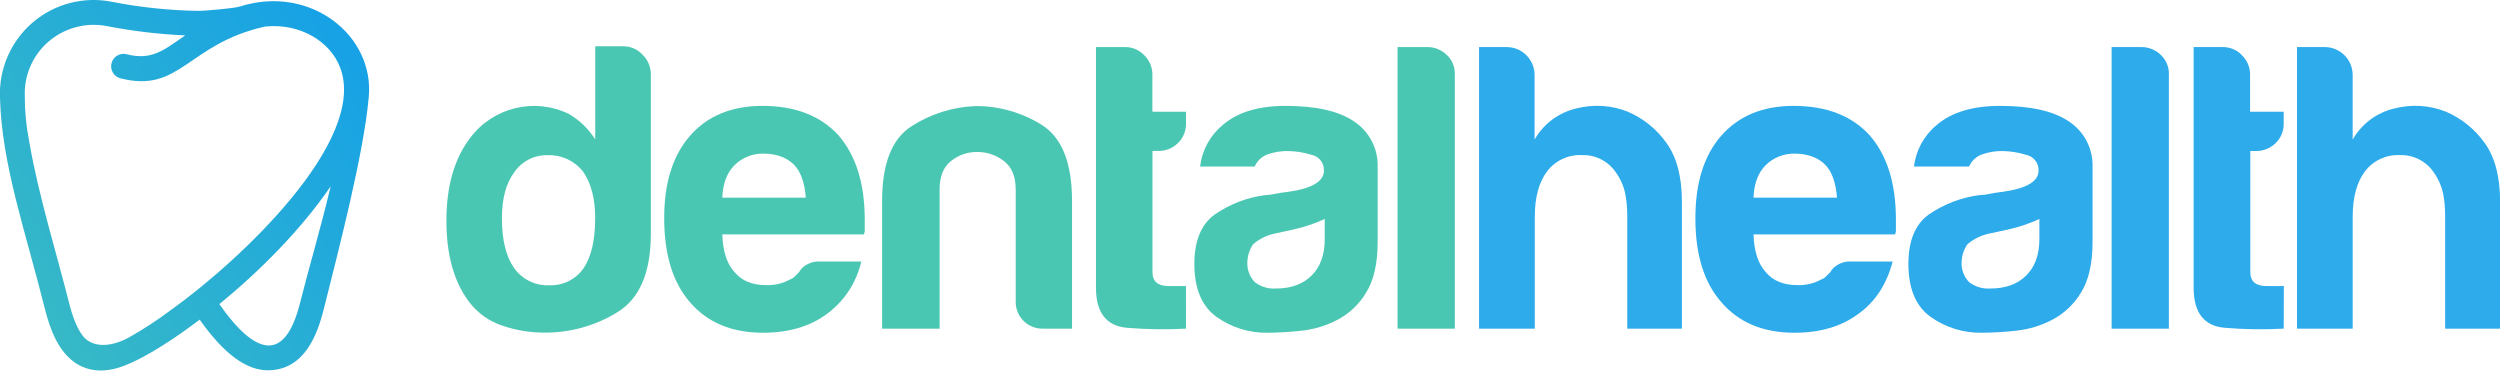
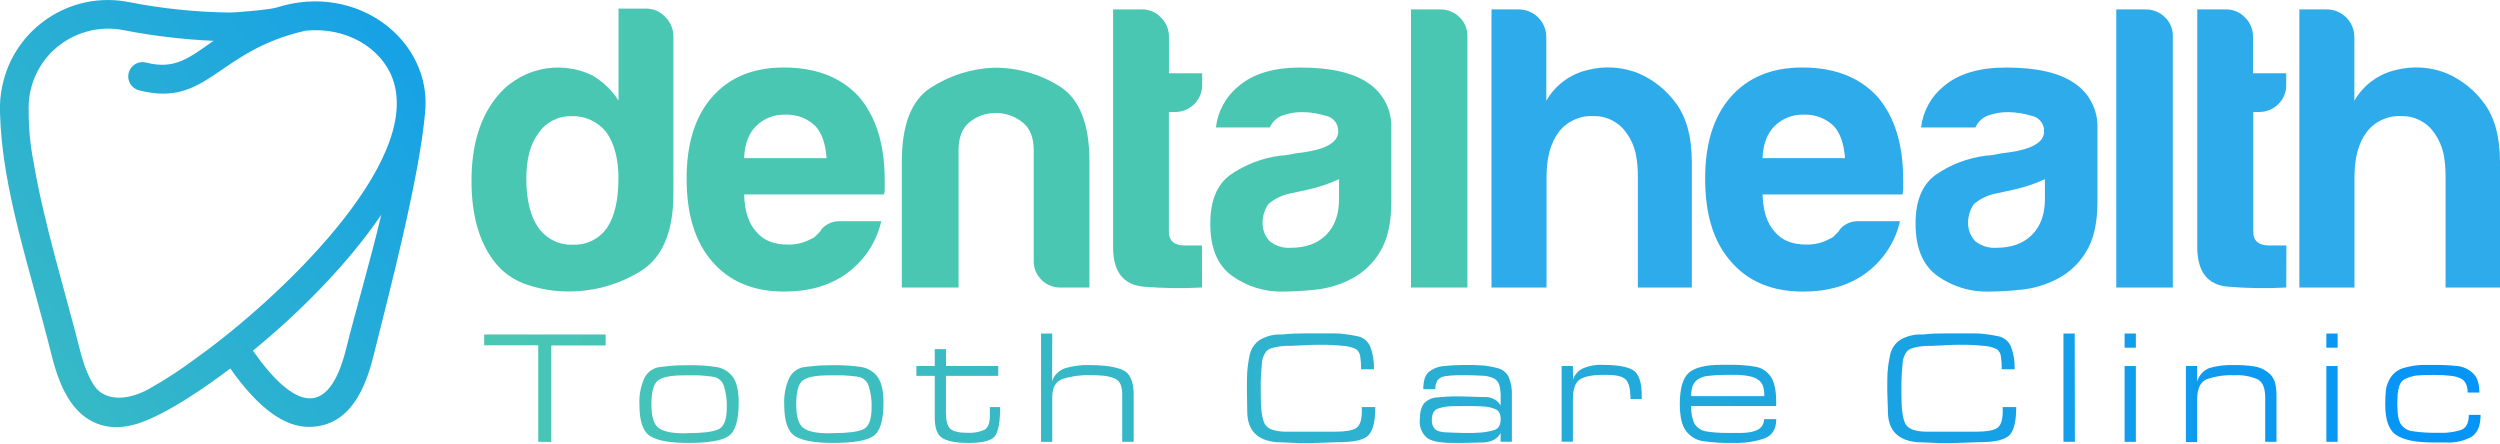
- <svg xmlns="http://www.w3.org/2000/svg" viewBox="0 0 613.9 90.98">
+ <svg xmlns="http://www.w3.org/2000/svg" xmlns:xlink="http://www.w3.org/1999/xlink" viewBox="0 0 621.53 110.16">
  <defs>
-     <style>.cls-1{isolation:isolate;}.cls-2{mix-blend-mode:multiply;}.cls-3{fill:#4ac7b3;}.cls-4{fill:#2dabeb;}.cls-5{fill:url(#linear-gradient);}</style>
-     <linearGradient id="linear-gradient" x1="-44.45" y1="112.59" x2="144.48" y2="-33.31" gradientUnits="userSpaceOnUse">
+     <style>.cls-1{fill:#4ac7b3;}.cls-2{fill:#2dabeb;}.cls-3{fill:url(#linear-gradient);}.cls-4{fill:url(#linear-gradient-2);}.cls-5{fill:url(#linear-gradient-3);}.cls-6{fill:url(#linear-gradient-5);}.cls-7{fill:url(#linear-gradient-6);}.cls-8{fill:url(#linear-gradient-7);}.cls-9{fill:url(#linear-gradient-8);}.cls-10{fill:url(#linear-gradient-9);}.cls-11{fill:url(#linear-gradient-10);}.cls-12{fill:url(#linear-gradient-16);}</style>
+     <linearGradient id="linear-gradient" x1="-51.87" y1="-57.83" x2="168.63" y2="112.44" gradientTransform="matrix(1, 0, 0, -1, 0, 73.55)" gradientUnits="userSpaceOnUse">
      <stop offset="0" stop-color="#4ac7b3" />
      <stop offset="1" stop-color="#0091fc" />
    </linearGradient>
+     <linearGradient id="linear-gradient-2" x1="120.37" y1="96.5" x2="647.71" y2="96.5" gradientTransform="matrix(1, 0, 0, 1, 0, 0)" xlink:href="#linear-gradient" />
+     <linearGradient id="linear-gradient-3" x1="120.37" y1="100.46" x2="647.71" y2="100.46" gradientTransform="matrix(1, 0, 0, 1, 0, 0)" xlink:href="#linear-gradient" />
+     <linearGradient id="linear-gradient-5" x1="120.37" y1="98.46" x2="647.71" y2="98.46" gradientTransform="matrix(1, 0, 0, 1, 0, 0)" xlink:href="#linear-gradient" />
+     <linearGradient id="linear-gradient-6" x1="120.37" y1="96.38" x2="647.71" y2="96.38" gradientTransform="matrix(1, 0, 0, 1, 0, 0)" xlink:href="#linear-gradient" />
+     <linearGradient id="linear-gradient-7" x1="120.37" y1="96.52" x2="647.71" y2="96.52" gradientTransform="matrix(1, 0, 0, 1, 0, 0)" xlink:href="#linear-gradient" />
+     <linearGradient id="linear-gradient-8" x1="120.37" y1="100.44" x2="647.71" y2="100.44" gradientTransform="matrix(1, 0, 0, 1, 0, 0)" xlink:href="#linear-gradient" />
+     <linearGradient id="linear-gradient-9" x1="120.37" y1="100.3" x2="647.71" y2="100.3" gradientTransform="matrix(1, 0, 0, 1, 0, 0)" xlink:href="#linear-gradient" />
+     <linearGradient id="linear-gradient-10" x1="120.37" y1="100.42" x2="647.71" y2="100.42" gradientTransform="matrix(1, 0, 0, 1, 0, 0)" xlink:href="#linear-gradient" />
+     <linearGradient id="linear-gradient-16" x1="120.37" y1="100.4" x2="647.71" y2="100.4" gradientTransform="matrix(1, 0, 0, 1, 0, 0)" xlink:href="#linear-gradient" />
  </defs>
-   <g class="cls-1">
-     <g id="Layer_2" data-name="Layer 2">
+   <g id="Layer_2" data-name="Layer 2">
+     <g id="Layer_1-2" data-name="Layer 1">
      <g id="graphics">
-         <g class="cls-2">
-           <path class="cls-3" d="M146.17,11.36H153a6.4,6.4,0,0,1,4.82,2.11,6.67,6.67,0,0,1,2,4.72v39.2q0,14.27-8.24,19.29a33.71,33.71,0,0,1-17.89,5A31.63,31.63,0,0,1,123.45,80a16.87,16.87,0,0,1-8-5.53q-5.84-7.43-5.83-20.3,0-12.66,5.83-20.3A19.59,19.59,0,0,1,139.73,28a19.21,19.21,0,0,1,6.44,6.23ZM123.25,53.57q0,8,3,12.26a10,10,0,0,0,8.64,4.22,9.78,9.78,0,0,0,8.44-4.22q2.82-4.23,2.82-12.26,0-7.24-3-11.46a10.48,10.48,0,0,0-8.64-4,9.59,9.59,0,0,0-8.24,4.22Q123.26,46.33,123.25,53.57Z" />
-           <path class="cls-3" d="M201.49,64.22h10a22,22,0,0,1-8.44,12.87q-6.24,4.62-15.68,4.62-11.46,0-17.89-7.44Q163.1,67,163.1,53.57q0-12.87,6.23-20.1Q175.77,26,187.22,26q12.06,0,18.69,7.24,6.43,7.44,6.44,20.7v2.21a3.34,3.34,0,0,1-.21,1.41H177.37q.19,6.22,3,9.24,2.61,3.23,7.83,3.22a11.37,11.37,0,0,0,5.83-1.41,2.71,2.71,0,0,0,1.11-.7l1.1-1.11a4.48,4.48,0,0,1,1.51-1.6A6,6,0,0,1,201.49,64.22ZM177.37,48.54h20.5c-.27-3.62-1.2-6.3-2.81-8s-4.22-2.81-7.44-2.81a9.79,9.79,0,0,0-7.23,2.81Q177.57,43.32,177.37,48.54Z" />
-           <path class="cls-3" d="M263.25,80.7h-7a6.54,6.54,0,0,1-6.83-6.83V46.53c0-3.21-1-5.56-2.92-7a10.49,10.49,0,0,0-6.53-2.21,10.08,10.08,0,0,0-6.43,2.21c-1.88,1.47-2.81,3.82-2.81,7V80.7H216.61V49.35q0-13.66,7.14-18.3a31.22,31.22,0,0,1,15.78-5,30.28,30.28,0,0,1,16.28,4.62q7.44,4.64,7.44,18.7Z" />
-           <path class="cls-3" d="M291.24,80.7a104.46,104.46,0,0,1-14.38-.2q-7.74-.6-7.73-9.85V11.56h7.23a6.35,6.35,0,0,1,4.62,2,6.58,6.58,0,0,1,2,4.82v9.05h8.25v2.81a6.51,6.51,0,0,1-2,4.92,6.75,6.75,0,0,1-4.83,1.91H283V66.83q0,3.42,4,3.42h4.22Z" />
-           <path class="cls-3" d="M328.5,78.49a24.55,24.55,0,0,1-8.9,2.72,80.57,80.57,0,0,1-8.3.5,20.9,20.9,0,0,1-12.6-3.92q-5.42-3.92-5.41-13,0-8.43,4.91-12.06a28.08,28.08,0,0,1,12.5-4.82,11.84,11.84,0,0,0,2.4-.3,31.46,31.46,0,0,1,3.2-.5q8.79-1.22,8.8-5.23A3.8,3.8,0,0,0,322,38a20.65,20.65,0,0,0-5.7-.91,14.37,14.37,0,0,0-5,.81,5.45,5.45,0,0,0-3.2,3H294.69a15.57,15.57,0,0,1,5.61-10.25Q305.7,26,315.7,26q11.21,0,16.8,3.82a12.91,12.91,0,0,1,5.8,11.25V59.4q0,8-2.9,12.56A17.76,17.76,0,0,1,328.5,78.49Zm-3.2-24.72a37.38,37.38,0,0,1-7.8,2.61l-4.6,1A11.75,11.75,0,0,0,307.7,60a8.17,8.17,0,0,0-1.4,4.42,6.56,6.56,0,0,0,1.8,4.83,7.56,7.56,0,0,0,5.2,1.6c3.73,0,6.67-1.07,8.8-3.21s3.2-5.09,3.2-8.85Z" />
-           <path class="cls-3" d="M343.19,11.56h7.24a6.77,6.77,0,0,1,4.82,1.91,6.25,6.25,0,0,1,2,4.72V80.7H343.19Z" />
-           <path class="cls-4" d="M396.77,42.31a9.6,9.6,0,0,0-8.24-4.22,10.15,10.15,0,0,0-8.64,4q-3,4-3,11.06V80.7H363.2V11.56H370a6.86,6.86,0,0,1,6.83,6.83V34.27a16,16,0,0,1,10.25-7.64,20.4,20.4,0,0,1,12.67.81,22.51,22.51,0,0,1,9.44,7.63q3.82,5.24,3.82,14.48V80.7H399.59V53a27.72,27.72,0,0,0-.51-5.52A13.67,13.67,0,0,0,396.77,42.31Z" />
-           <path class="cls-4" d="M454.71,64.22h10.05q-2.22,8.44-8.44,12.87-6.24,4.62-15.68,4.62-11.46,0-17.89-7.44-6.44-7.23-6.43-20.7,0-12.87,6.23-20.1Q429,26,440.44,26q12.06,0,18.69,7.24,6.44,7.44,6.43,20.7v2.21a3.37,3.37,0,0,1-.2,1.41H430.59q.2,6.22,3,9.24c1.74,2.15,4.36,3.22,7.84,3.22a11.37,11.37,0,0,0,5.83-1.41,2.77,2.77,0,0,0,1.11-.7l1.1-1.11a4.48,4.48,0,0,1,1.51-1.6A6,6,0,0,1,454.71,64.22ZM430.59,48.54h20.5c-.27-3.62-1.2-6.3-2.81-8s-4.22-2.81-7.44-2.81a9.83,9.83,0,0,0-7.24,2.81C431.73,42.38,430.72,45.06,430.59,48.54Z" />
-           <path class="cls-4" d="M504,78.49a24.69,24.69,0,0,1-8.94,2.72,81.28,81.28,0,0,1-8.34.5,21.09,21.09,0,0,1-12.67-3.92q-5.42-3.92-5.42-13,0-8.43,4.92-12.06a28.34,28.34,0,0,1,12.56-4.82,11.93,11.93,0,0,0,2.42-.3,31.68,31.68,0,0,1,3.21-.5q8.85-1.22,8.85-5.23A3.81,3.81,0,0,0,497.47,38a20.84,20.84,0,0,0-5.73-.91,14.52,14.52,0,0,0-5,.81,5.49,5.49,0,0,0-3.22,3H470a15.55,15.55,0,0,1,5.63-10.25Q481.09,26,491.14,26q11.25,0,16.89,3.82a12.9,12.9,0,0,1,5.82,11.25V59.4q0,8-2.91,12.56A17.85,17.85,0,0,1,504,78.49Zm-3.21-24.72A37.66,37.66,0,0,1,493,56.38l-4.62,1A11.83,11.83,0,0,0,483.1,60a8.19,8.19,0,0,0-1.41,4.42,6.53,6.53,0,0,0,1.81,4.83,7.65,7.65,0,0,0,5.23,1.6q5.63,0,8.84-3.21t3.22-8.85Z" />
-           <path class="cls-4" d="M518.53,11.56h7.23a6.79,6.79,0,0,1,4.83,1.91,6.29,6.29,0,0,1,2,4.72V80.7H518.53Z" />
-           <path class="cls-4" d="M560.79,80.7a104.46,104.46,0,0,1-14.38-.2q-7.74-.6-7.74-9.85V11.56h7.24a6.35,6.35,0,0,1,4.62,2,6.58,6.58,0,0,1,2,4.82v9.05h8.25v2.81a6.48,6.48,0,0,1-2,4.92A6.71,6.71,0,0,1,554,37.08h-1.41V66.83q0,3.42,4,3.42h4.23Z" />
-           <path class="cls-4" d="M597.62,42.31a9.61,9.61,0,0,0-8.25-4.22,10.15,10.15,0,0,0-8.64,4q-3,4-3,11.06V80.7H564.05V11.56h6.83a6.86,6.86,0,0,1,6.84,6.83V34.27A16,16,0,0,1,588,26.63a20.37,20.37,0,0,1,12.66.81,22.59,22.59,0,0,1,9.45,7.63q3.81,5.24,3.82,14.48V80.7H600.43V53a28.52,28.52,0,0,0-.5-5.52A14,14,0,0,0,597.62,42.31Z" />
-         </g>
-         <path class="cls-5" d="M58.93,1.59c-1.67.53-9.12,1.08-9.94,1.08A118.92,118.92,0,0,1,27.57.46,23,23,0,0,0,0,24C.4,40.38,6.33,57,11,75.77c1.37,5.5,3.47,10.5,7.28,13.18,3.06,2.16,7,2.76,11.85,1,6.05-2.22,13.79-7.58,18.9-11.46,6,8.49,11.59,12.57,17,12.44,8.77-.2,11.91-8.74,13.51-15.15,3.55-14.22,9.69-37.6,11-51.78C92.08,8.69,76.14-3.87,58.93,1.59ZM42.14,76a94.61,94.61,0,0,1-10.72,7c-5.55,2.87-9.39,1.71-11.09-.53-1.16-1.52-2.35-4-3.39-8.18C14.26,63.56,9.33,47.57,7.17,34.72A55.61,55.61,0,0,1,6.09,23.55a16.83,16.83,0,0,1,5.37-12.93A17.05,17.05,0,0,1,26.37,6.43a130.3,130.3,0,0,0,19.1,2.26c-5.37,3.76-8.32,6.18-14.37,4.63a3.05,3.05,0,0,0-1.52,5.91C44.27,23,46.05,10.79,65.06,6.52c8.7-.9,16.17,3.73,18.54,10.26C90.12,34.72,58.91,64,42.14,76Zm31.57-1.72c-3.74,15-11,13-19.85.4,9.81-8,20.15-18.36,27.34-28.94C78.79,55.92,75.69,66.34,73.71,74.29Z" />
+         <path class="cls-1" d="M153.77,2.14h6.83a6.38,6.38,0,0,1,4.82,2.11,6.73,6.73,0,0,1,2,4.72v39.2q0,14.27-8.24,19.29a33.73,33.73,0,0,1-17.89,5,31.76,31.76,0,0,1-10.24-1.68,16.88,16.88,0,0,1-8-5.53q-5.85-7.44-5.83-20.3,0-12.66,5.83-20.3a19.57,19.57,0,0,1,24.28-5.87A19.28,19.28,0,0,1,153.77,25ZM130.85,44.35q0,8,3,12.26a10,10,0,0,0,8.64,4.22,9.8,9.8,0,0,0,8.44-4.22q2.82-4.23,2.82-12.26,0-7.24-3-11.46a10.49,10.49,0,0,0-8.64-4,9.58,9.58,0,0,0-8.24,4.22Q130.86,37.1,130.85,44.35Z" />
+         <path class="cls-1" d="M209.09,55h10a22.08,22.08,0,0,1-8.44,12.87q-6.24,4.62-15.68,4.62-11.46,0-17.89-7.44-6.39-7.27-6.38-20.7,0-12.87,6.23-20.1,6.44-7.47,17.89-7.47,12.06,0,18.69,7.24,6.42,7.44,6.44,20.7v2.21a3.39,3.39,0,0,1-.21,1.41H185q.18,6.21,3,9.24,2.61,3.22,7.83,3.22a11.44,11.44,0,0,0,5.83-1.41,2.76,2.76,0,0,0,1.11-.7l1.1-1.11a4.45,4.45,0,0,1,1.51-1.6A6,6,0,0,1,209.09,55ZM185,39.32h20.5c-.27-3.62-1.2-6.3-2.81-8a10.1,10.1,0,0,0-7.44-2.81A9.75,9.75,0,0,0,188,31.32Q185.17,34.1,185,39.32Z" />
+         <path class="cls-1" d="M270.85,71.48h-7A6.54,6.54,0,0,1,257,65.24a5.8,5.8,0,0,1,0-.59V37.31c0-3.21-1-5.56-2.92-7a10.45,10.45,0,0,0-6.53-2.21,10.06,10.06,0,0,0-6.43,2.21c-1.88,1.47-2.81,3.82-2.81,7V71.48H224.21V40.13q0-13.67,7.14-18.3a31.09,31.09,0,0,1,15.78-5,30.25,30.25,0,0,1,16.28,4.62q7.44,4.64,7.44,18.7Z" />
+         <path class="cls-1" d="M298.84,71.48a106.15,106.15,0,0,1-14.38-.2q-7.74-.6-7.73-9.85V2.34H284a6.33,6.33,0,0,1,4.62,2,6.6,6.6,0,0,1,2,4.82v9.05h8.25V21a6.56,6.56,0,0,1-2,4.92A6.78,6.78,0,0,1,292,27.85h-1.4V57.61q0,3.42,4,3.42h4.22Z" />
+         <path class="cls-1" d="M336.1,69.27A24.69,24.69,0,0,1,327.2,72a82.33,82.33,0,0,1-8.3.5,21,21,0,0,1-12.6-3.92q-5.43-3.93-5.41-13,0-8.43,4.91-12.06a27.87,27.87,0,0,1,12.5-4.82,12.22,12.22,0,0,0,2.4-.3,28.41,28.41,0,0,1,3.2-.5q8.79-1.23,8.8-5.23a3.79,3.79,0,0,0-3.1-3.88,20.45,20.45,0,0,0-5.7-.91,14.14,14.14,0,0,0-5,.81,5.41,5.41,0,0,0-3.2,3H302.29a15.5,15.5,0,0,1,5.61-10.25q5.4-4.65,15.4-4.65,11.2,0,16.8,3.82a12.92,12.92,0,0,1,5.8,11.25V50.18q0,8-2.9,12.56A17.82,17.82,0,0,1,336.1,69.27Zm-3.2-24.72a37.84,37.84,0,0,1-7.8,2.61l-4.6,1a11.62,11.62,0,0,0-5.2,2.62,8.09,8.09,0,0,0-1.4,4.42A6.53,6.53,0,0,0,315.7,60a7.54,7.54,0,0,0,5.2,1.6q5.6,0,8.8-3.21t3.2-8.85Z" />
+         <path class="cls-1" d="M350.79,2.34H358a6.74,6.74,0,0,1,4.82,1.91,6.27,6.27,0,0,1,2,4.72V71.48H350.79Z" />
+         <path class="cls-2" d="M404.37,33.09a9.6,9.6,0,0,0-8.24-4.22,10.11,10.11,0,0,0-8.64,4q-3,4-3,11.06V71.48H370.8V2.34h6.8a6.86,6.86,0,0,1,6.83,6.83V25.05a16,16,0,0,1,10.25-7.64,20.37,20.37,0,0,1,12.67.81,22.55,22.55,0,0,1,9.44,7.63q3.81,5.24,3.82,14.48V71.48H407.19V43.78a28.28,28.28,0,0,0-.51-5.52A13.64,13.64,0,0,0,404.37,33.09Z" />
+         <path class="cls-2" d="M462.31,55h10.05a22.1,22.1,0,0,1-8.44,12.87q-6.24,4.62-15.68,4.62-11.46,0-17.89-7.44-6.45-7.23-6.43-20.7,0-12.87,6.23-20.1,6.45-7.47,17.89-7.47,12.06,0,18.69,7.24,6.43,7.44,6.43,20.7v2.21a3.58,3.58,0,0,1-.2,1.41H438.19q.19,6.21,3,9.24c1.74,2.15,4.36,3.22,7.84,3.22a11.44,11.44,0,0,0,5.83-1.41,3,3,0,0,0,1.11-.7l1.1-1.11a4.45,4.45,0,0,1,1.51-1.6A5.93,5.93,0,0,1,462.31,55ZM438.19,39.32h20.5c-.27-3.62-1.2-6.3-2.81-8a10.1,10.1,0,0,0-7.44-2.81,9.81,9.81,0,0,0-7.24,2.81C439.33,33.16,438.32,35.84,438.19,39.32Z" />
+         <path class="cls-2" d="M511.6,69.27A24.89,24.89,0,0,1,502.66,72a83.13,83.13,0,0,1-8.34.5,21.11,21.11,0,0,1-12.67-3.92q-5.43-3.93-5.42-13,0-8.43,4.92-12.06a28.15,28.15,0,0,1,12.56-4.82,12.42,12.42,0,0,0,2.42-.3,28.94,28.94,0,0,1,3.21-.5q8.85-1.23,8.85-5.23a3.82,3.82,0,0,0-3.12-3.88,20.66,20.66,0,0,0-5.73-.91,14.37,14.37,0,0,0-5,.81,5.42,5.42,0,0,0-3.22,3H477.6a15.53,15.53,0,0,1,5.63-10.25q5.46-4.65,15.51-4.65,11.25,0,16.89,3.82a12.91,12.91,0,0,1,5.82,11.25V50.18q0,8-2.91,12.56A17.93,17.93,0,0,1,511.6,69.27Zm-3.21-24.72a38.36,38.36,0,0,1-7.79,2.61l-4.62,1a11.7,11.7,0,0,0-5.28,2.62,8.1,8.1,0,0,0-1.41,4.42A6.52,6.52,0,0,0,491.1,60a7.64,7.64,0,0,0,5.23,1.6q5.63,0,8.84-3.21t3.22-8.85Z" />
+         <path class="cls-2" d="M526.13,2.34h7.23a6.76,6.76,0,0,1,4.83,1.91,6.31,6.31,0,0,1,2,4.72V71.48H526.13Z" />
+         <path class="cls-2" d="M568.39,71.48a106.15,106.15,0,0,1-14.38-.2q-7.74-.6-7.74-9.85V2.34h7.24a6.33,6.33,0,0,1,4.62,2,6.6,6.6,0,0,1,2,4.82v9.05h8.25V21a6.5,6.5,0,0,1-2,4.92,6.74,6.74,0,0,1-4.78,1.92h-1.41V57.61q0,3.42,4,3.42h4.23Z" />
+         <path class="cls-2" d="M605.22,33.09A9.61,9.61,0,0,0,597,28.87a10.11,10.11,0,0,0-8.64,4q-3,4-3,11.06V71.48H571.65V2.34h6.83a6.86,6.86,0,0,1,6.84,6.83V25.05a16,16,0,0,1,10.28-7.64,20.34,20.34,0,0,1,12.66.81,22.64,22.64,0,0,1,9.45,7.63q3.81,5.24,3.82,14.48V71.48H608V43.78a29.14,29.14,0,0,0-.5-5.52A14,14,0,0,0,605.22,33.09Z" />
+         <path class="cls-3" d="M68.8,1.86c-2,.62-10.64,1.26-11.6,1.26A139,139,0,0,1,32.2.55,26.84,26.84,0,0,0,.54,21.49,26.51,26.51,0,0,0,0,28C.49,47.14,7.41,66.53,12.86,88.44c1.6,6.42,4.05,12.25,8.5,15.38,3.57,2.52,8.17,3.22,13.83,1.17,7.06-2.59,16.09-8.85,22.06-13.38,7,9.91,13.52,14.67,19.84,14.52,10.23-.23,13.9-10.2,15.77-17.68C97,71.85,104.16,44.57,105.69,28,107.49,10.15,88.89-4.51,68.8,1.86ZM49.21,88.71A111,111,0,0,1,36.7,96.88c-6.48,3.35-11,2-13-.62C22.4,94.48,21,91.59,19.8,86.71,16.67,74.19,10.91,55.53,8.39,40.53a64.84,64.84,0,0,1-1.26-13A19.65,19.65,0,0,1,13.4,12.4,19.9,19.9,0,0,1,30.8,7.51a152,152,0,0,0,22.29,2.64c-6.26,4.39-9.71,7.21-16.77,5.4a3.56,3.56,0,0,0-1.77,6.9C51.69,26.85,53.77,12.6,76,7.62c10.15-1,18.87,4.35,21.63,12C105.2,40.53,68.78,74.7,49.21,88.71Zm36.84-2c-4.36,17.51-12.84,15.17-23.17.47C74.33,77.83,86.4,65.74,94.79,53.39c-2.81,11.88-6.43,24-8.74,33.32Z" />
      </g>
+       <path class="cls-4" d="M133.81,109.84v-24H120.37V83.16h30.2v2.72H137.05v24Z" />
+       <path class="cls-5" d="M171.13,90.8a39.76,39.76,0,0,1,7.2.48,6.21,6.21,0,0,1,3.86,2.44q1.45,2,1.46,6.36c0,4.46-.86,7.24-2.56,8.36s-5,1.68-10,1.68c-4.4,0-7.52-.54-9.36-1.64s-2.76-3.7-2.76-7.84a14.23,14.23,0,0,1,1.28-6.74,5,5,0,0,1,4-2.68c1.81-.22,3.13-.35,4-.38S170,90.8,171.13,90.8Zm0,16.88c3.52,0,6-.3,7.42-.92s2.14-2.42,2.14-5.41a16.11,16.11,0,0,0-.74-5.46,3.32,3.32,0,0,0-2.84-2.25c-1.4-.18-2.52-.29-3.36-.32s-1.84,0-3,0h-.84c-3.1,0-5.2.42-6.3,1.24s-1.66,2.8-1.66,5.92.57,4.94,1.72,5.86,3.26,1.38,6.36,1.38Z" />
+       <path class="cls-5" d="M207.13,90.8a39.76,39.76,0,0,1,7.2.48,6.21,6.21,0,0,1,3.86,2.44q1.45,2,1.46,6.36c0,4.46-.86,7.24-2.56,8.36s-5,1.68-10,1.68c-4.4,0-7.52-.54-9.36-1.64s-2.76-3.7-2.76-7.84a14.23,14.23,0,0,1,1.28-6.74,5,5,0,0,1,4-2.68c1.81-.22,3.13-.35,4-.38S206,90.8,207.13,90.8Zm0,16.88c3.52,0,6-.3,7.42-.92s2.14-2.42,2.14-5.41a16.11,16.11,0,0,0-.74-5.46,3.32,3.32,0,0,0-2.84-2.25c-1.4-.18-2.52-.29-3.36-.32s-1.84,0-3,0h-.84c-3.1,0-5.2.42-6.3,1.24s-1.66,2.8-1.66,5.92.57,4.94,1.72,5.86,3.26,1.38,6.36,1.38Z" />
+       <path class="cls-6" d="M248.17,93.44h-13v9c0,2.11.36,3.5,1.08,4.16s2.13,1,4.24,1a9.17,9.17,0,0,0,4.24-.74c.9-.49,1.36-1.64,1.36-3.45V101.2h2.56c0,3.62-.42,6-1.26,7.17s-3,1.75-6.58,1.75q-4.41,0-6.42-1.14c-1.35-.76-2-2.48-2-5.18V93.44h-4.56V91h4.56V86.8h2.8V91h13Z" />
+       <path class="cls-7" d="M261.56,94.76a5.12,5.12,0,0,1,3.32-3.24,19.2,19.2,0,0,1,5.84-.76q5.68,0,8.4,1.22c1.82.82,2.72,2.86,2.72,6.14v11.72H279V98.12a6.48,6.48,0,0,0-.46-2.66A2.8,2.8,0,0,0,276.9,94a10.87,10.87,0,0,0-2.63-.6c-.95-.09-2-.14-3.07-.14a21.29,21.29,0,0,0-7,.94q-2.6.93-2.6,4.58v11.08h-2.79V82.92h2.79Z" />
+       <path class="cls-8" d="M333,109.92l-6.88.24h-3l-5.92-.24q-7.12-.72-7.12-7.65L310,97.18c0-2,0-3.53.06-4.52a28.43,28.43,0,0,1,.58-4.13,6,6,0,0,1,2.52-4,9.74,9.74,0,0,1,5.56-1.37c1.06-.12,2.07-.2,3-.23s2.06-.05,3.34-.05h4.8c1.54,0,2.8,0,3.76.1a31.13,31.13,0,0,1,3.78.59,4.32,4.32,0,0,1,3.26,2.6,14.33,14.33,0,0,1,.92,5.63h-3.2v-.24a17.82,17.82,0,0,0-.22-3,2.52,2.52,0,0,0-1-1.73,8.05,8.05,0,0,0-3-.82,50,50,0,0,0-6.08-.29c-1,0-2.42,0-4.36.14s-3.42.14-4.4.14c-2.3.19-3.76.6-4.4,1.23a5.31,5.31,0,0,0-1.2,3.28c-.16,1.55-.26,3-.28,4.24s0,2.49,0,3.64c0,3.41.34,5.75,1,7s2.48,1.93,5.42,1.93H332c2.45,0,4.16-.29,5.12-.87s1.44-2,1.44-4.18V101.2h3.36c0,3.39-.54,5.69-1.6,6.9S336.79,109.92,333,109.92Z" />
+       <path class="cls-9" d="M373.08,107.64a4.19,4.19,0,0,1-1.73,1.74,7,7,0,0,1-2.58.62l-5.17.12h-2.43q-5,0-6.58-1.42a5.25,5.25,0,0,1-1.62-4.18c0-2,.37-3.45,1.12-4.28a4.7,4.7,0,0,1,3.13-1.44c1.35-.13,2.55-.21,3.59-.24s2,0,2.91,0l5.29.16a4.29,4.29,0,0,1,4.07,2.08v-2a12.73,12.73,0,0,0-.27-2.86,2.93,2.93,0,0,0-1.25-1.78,6.81,6.81,0,0,0-3.25-.76q-2.31-.12-3.42-.12l-2.64,0a26.26,26.26,0,0,0-2.78.22,3,3,0,0,0-2.07,1,3.8,3.8,0,0,0-.55,2.24h-3q0-3,1.29-4.2A6.69,6.69,0,0,1,359,91c1.75-.17,3.36-.26,4.83-.26,1.81,0,3.32,0,4.51.1a19.46,19.46,0,0,1,3.88.66,4.16,4.16,0,0,1,2.86,2.22,10.4,10.4,0,0,1,.79,4.38v11.72h-2.81Zm-9.44,0h.8c1.37,0,2.57,0,3.61-.1a16,16,0,0,0,3.3-.58c1.16-.32,1.73-1.22,1.73-2.72,0-1.28-.39-2.1-1.18-2.46a8.13,8.13,0,0,0-2.55-.68c-.92-.09-2-.14-3.1-.14l-2.48,0c-1.92,0-3.28,0-4.06.12a8.69,8.69,0,0,0-2.15.48,2.11,2.11,0,0,0-1.27,1.1,4.49,4.49,0,0,0-.32,1.82,2.91,2.91,0,0,0,.85,2.24c.58.54,1.76.8,3.54.8Z" />
+       <path class="cls-10" d="M391.08,94.36a4.78,4.78,0,0,1,2.18-2.64,10.87,10.87,0,0,1,5.29-1c3.56,0,6.06.44,7.48,1.33s2.13,3,2.13,6.28v.87h-2.8c0-2.34-.36-3.92-1.09-4.75s-2.3-1.25-4.69-1.25h-1q-4.06,0-5.8,1.14t-1.74,4.94v10.52h-2.8V91h2.8Z" />
+       <path class="cls-11" d="M424.4,107.28q.64.12,2,.24c.94.08,2,.12,3.32.12h1.52c1.39,0,2.48,0,3.28-.12a7.13,7.13,0,0,0,2.16-.54,3,3,0,0,0,1.4-1.1,3.44,3.44,0,0,0,.52-1.68h3q0,3.72-3,4.82a22.4,22.4,0,0,1-7.7,1.1,45.58,45.58,0,0,1-7.64-.46,6.49,6.49,0,0,1-4.06-2.48c-1.05-1.34-1.58-3.58-1.58-6.7,0-3.86.74-6.46,2.22-7.78s4.16-2,8.05-2h1.91a34.71,34.71,0,0,1,6.81.5,5.79,5.79,0,0,1,3.64,2.47c.89,1.32,1.33,3.4,1.33,6.27v1H420.44a10,10,0,0,0,.76,4.3A4.26,4.26,0,0,0,424.4,107.28Zm6.52-14.08h-2.2a29.66,29.66,0,0,0-4.12.26,5.36,5.36,0,0,0-2.7,1,3.6,3.6,0,0,0-1.18,1.76,8.54,8.54,0,0,0-.28,2.27h18.2a9.18,9.18,0,0,0-.24-2.21,3.26,3.26,0,0,0-1-1.64,5.23,5.23,0,0,0-2.26-1.06A17.42,17.42,0,0,0,430.92,93.2Z" />
+       <path class="cls-8" d="M492.28,109.92l-6.88.24h-3l-5.92-.24q-7.11-.72-7.12-7.65l-.16-5.09c0-2,0-3.53.06-4.52a29.91,29.91,0,0,1,.58-4.13,6,6,0,0,1,2.52-4A9.79,9.79,0,0,1,478,83.16c1.07-.12,2.08-.2,3-.23s2.06-.05,3.34-.05h4.8c1.55,0,2.8,0,3.76.1a31.13,31.13,0,0,1,3.78.59,4.3,4.3,0,0,1,3.26,2.6,14.15,14.15,0,0,1,.92,5.63h-3.2v-.24a16.84,16.84,0,0,0-.22-3,2.45,2.45,0,0,0-1-1.73,7.94,7.94,0,0,0-3-.82,49.78,49.78,0,0,0-6.08-.29c-1,0-2.41,0-4.36.14s-3.41.14-4.4.14c-2.29.19-3.76.6-4.4,1.23a5.31,5.31,0,0,0-1.2,3.28c-.16,1.55-.25,3-.28,4.24s0,2.49,0,3.64c0,3.41.34,5.75,1,7s2.49,1.93,5.42,1.93h12.2c2.46,0,4.16-.29,5.12-.87s1.44-2,1.44-4.18V101.2h3.36q0,5.08-1.6,6.9C498.5,109.32,496.07,109.92,492.28,109.92Z" />
+       <path class="cls-7" d="M515.84,109.84H513V82.92h2.8Z" />
+       <path class="cls-7" d="M531,86.44h-2.8V82.92H531Zm0,23.4h-2.8V91H531Z" />
+       <path class="cls-10" d="M546.24,94.92a5,5,0,0,1,3.08-3.44,18.73,18.73,0,0,1,5.76-.72h.36a32.13,32.13,0,0,1,4.94.32,7.36,7.36,0,0,1,3.4,1.44,4.85,4.85,0,0,1,1.8,2.52,13.3,13.3,0,0,1,.38,3.48v11.32h-2.8v-11c0-2.34-.62-3.86-1.88-4.54a12.74,12.74,0,0,0-5.84-1,17.9,17.9,0,0,0-6.86,1q-2.34,1-2.34,5v10.6h-2.8V91h2.8Z" />
+       <path class="cls-7" d="M581.16,86.44h-2.8V82.92h2.8Zm0,23.4h-2.8V91h2.8Z" />
+       <path class="cls-12" d="M607.92,110l-3.12,0q-6.19,0-9-1.8T593,100.6a31.61,31.61,0,0,1,.18-3.76,7.59,7.59,0,0,1,1.2-3.06,5.79,5.79,0,0,1,3.34-2.34,18.29,18.29,0,0,1,5.4-.72l1.68,0A55.75,55.75,0,0,1,611,91a6.78,6.78,0,0,1,3.76,1.74c1.1,1,1.64,2.6,1.64,4.84h-2.92a5,5,0,0,0-.4-2.14,2.83,2.83,0,0,0-1.24-1.32,7.52,7.52,0,0,0-2.44-.68,32.45,32.45,0,0,0-4.12-.22h-.48a40.16,40.16,0,0,0-4.06.14,10,10,0,0,0-2.48.7,2.85,2.85,0,0,0-1.72,1.76,10.67,10.67,0,0,0-.46,2.18c0,.66-.08,1.34-.08,2.06v.56c0,2.46.33,4.12,1,5a4,4,0,0,0,2.66,1.56,29.48,29.48,0,0,0,3.08.34c.94.06,1.94.08,3,.08.59,0,1.29,0,2.1,0a17.43,17.43,0,0,0,3.58-.58c1.58-.37,2.36-1.66,2.36-3.88h2.92q0,4-2.26,5.46A12,12,0,0,1,607.92,110Z" />
    </g>
  </g>
</svg>
